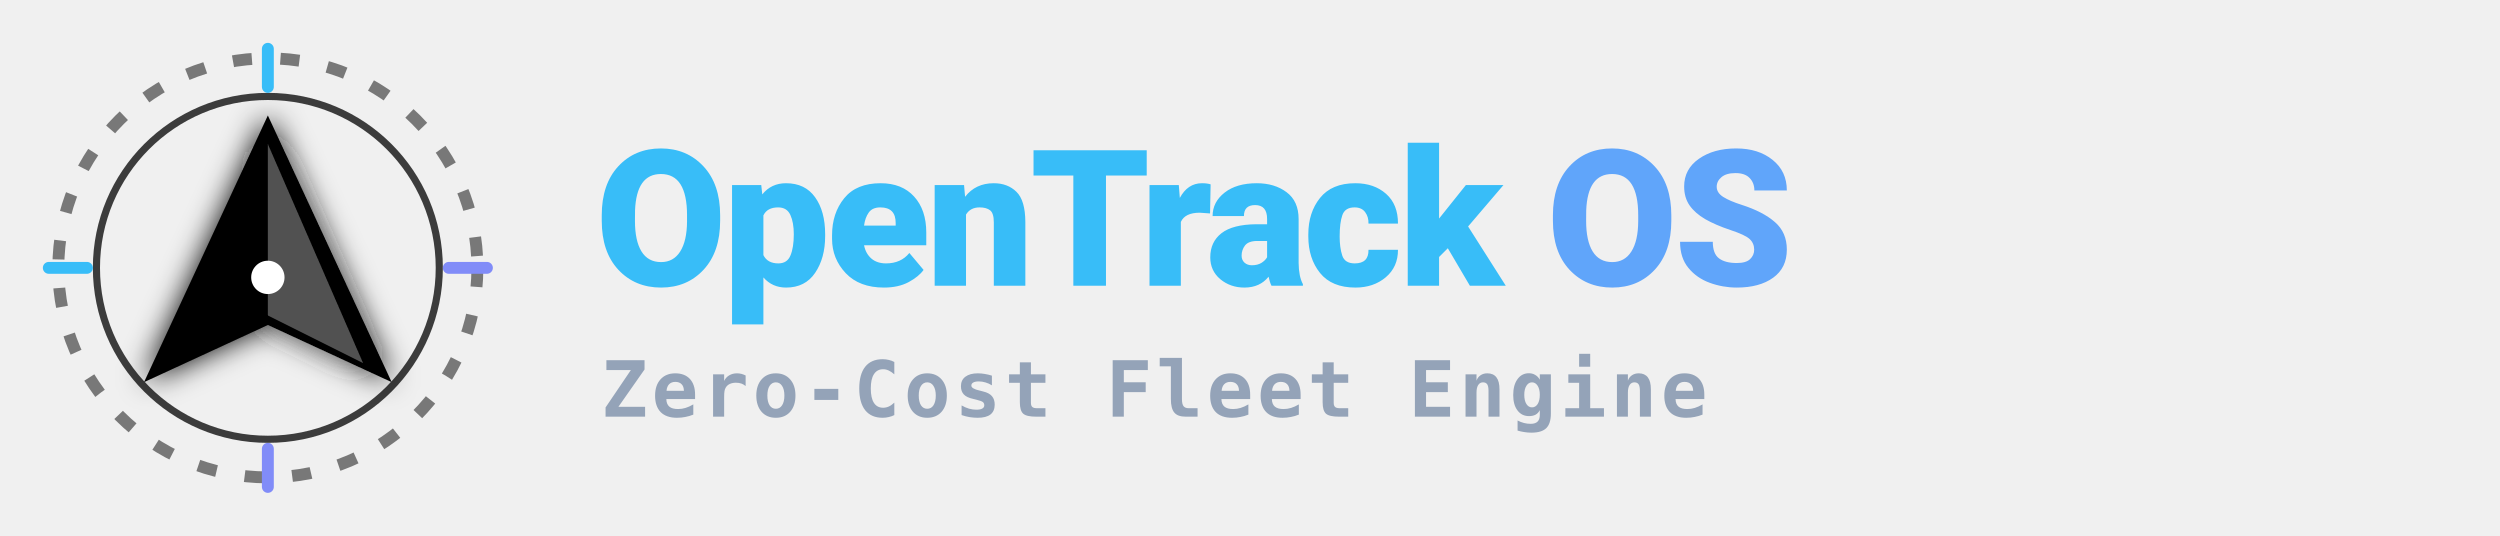
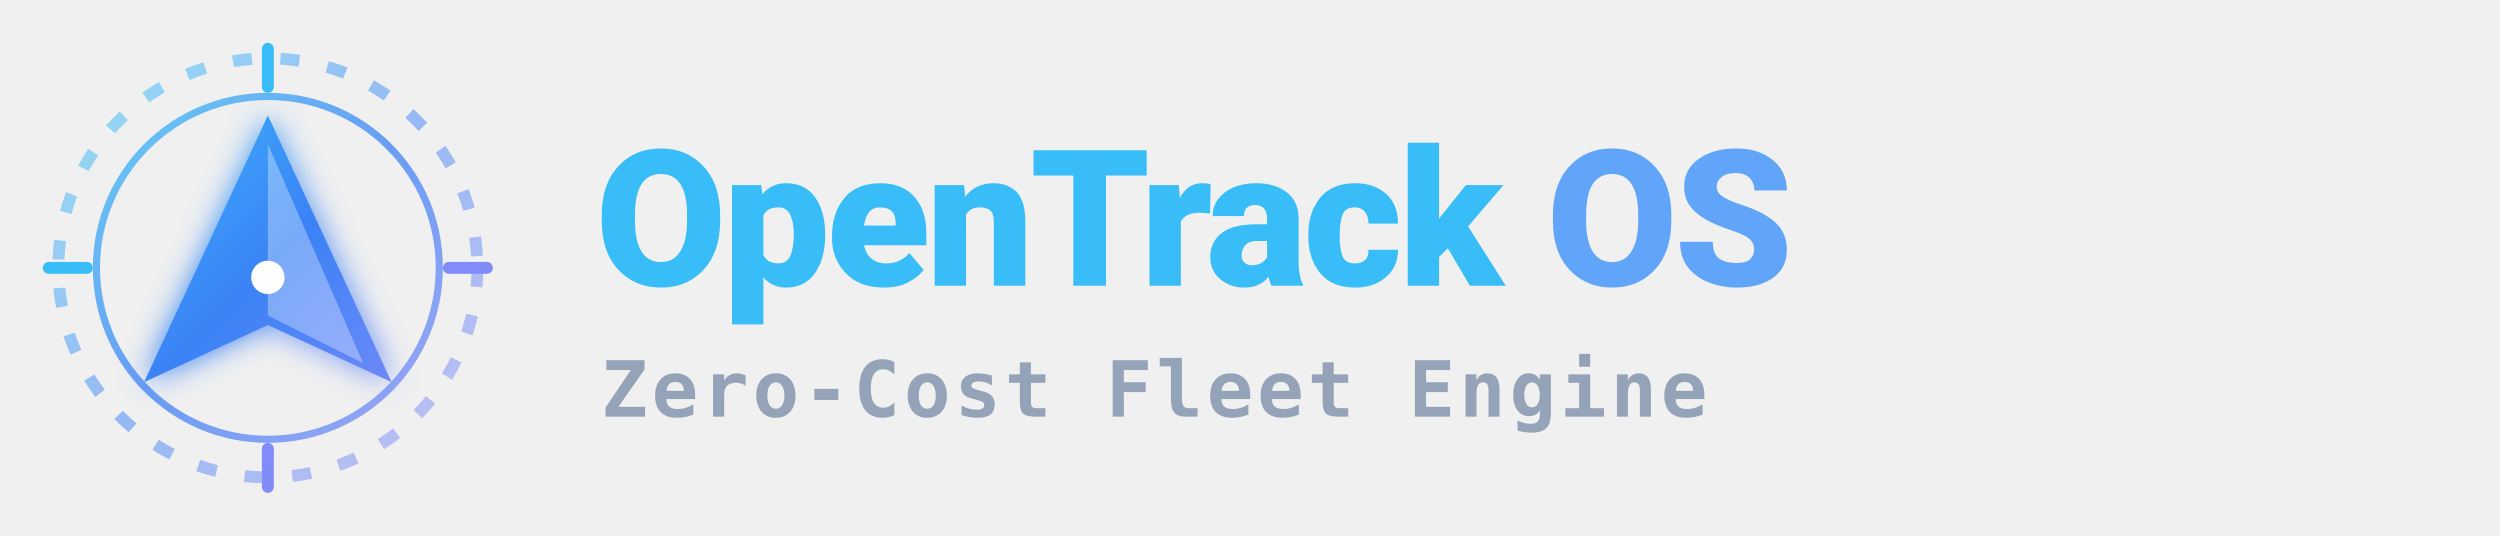
<svg xmlns="http://www.w3.org/2000/svg" width="420" height="90" viewBox="0 0 420 90" fill="none">
  <defs>
    <linearGradient id="ot-logo-grad" x1="15" y1="15" x2="85" y2="85" gradientUnits="userSpaceOnUse">
-       <stop offset="0%" stopColor="#38bdf8" />
-       <stop offset="50%" stopColor="#3b82f6" />
-       <stop offset="100%" stopColor="#818cf8" />
+       <stop offset="0%" stop-color="#38bdf8" />
+       <stop offset="50%" stop-color="#3b82f6" />
+       <stop offset="100%" stop-color="#818cf8" />
    </linearGradient>
    <filter id="ot-logo-glow" x="-20%" y="-20%" width="140%" height="140%">
      <feGaussianBlur stdDeviation="3" result="blur" />
      <feComposite in="SourceGraphic" in2="blur" operator="over" />
    </filter>
  </defs>
  <g transform="translate(5, 5) scale(0.8)">
    <circle cx="50" cy="50" r="44" stroke="url(#ot-logo-grad)" stroke-width="2.5" stroke-dasharray="4 6" opacity="0.5" />
    <circle cx="50" cy="50" r="36" stroke="url(#ot-logo-grad)" stroke-width="1.5" opacity="0.75" />
    <line x1="50" y1="4" x2="50" y2="12" stroke="#38bdf8" stroke-width="2.5" stroke-linecap="round" />
    <line x1="50" y1="88" x2="50" y2="96" stroke="#818cf8" stroke-width="2.5" stroke-linecap="round" />
    <line x1="4" y1="50" x2="12" y2="50" stroke="#38bdf8" stroke-width="2.5" stroke-linecap="round" />
    <line x1="88" y1="50" x2="96" y2="50" stroke="#818cf8" stroke-width="2.5" stroke-linecap="round" />
    <g filter="url(#ot-logo-glow)">
      <path d="M50 18L76 74L50 62L24 74L50 18Z" fill="url(#ot-logo-grad)" />
      <path d="M50 24L70 70L50 60L50 24Z" fill="#ffffff" fill-opacity="0.32" />
      <circle cx="50" cy="52" r="3.5" fill="#ffffff" />
    </g>
  </g>
  <text x="100" y="48" font-family="system-ui, -apple-system, BlinkMacSystemFont, 'Segoe UI', Roboto, sans-serif" font-size="32" font-weight="800" fill="#38bdf8" letter-spacing="-0.02em">OpenTrack <tspan fill="#60a5fa">OS</tspan>
  </text>
  <text x="101" y="70" font-family="ui-monospace, SFMono-Regular, Menlo, Monaco, Consolas, monospace" font-size="13" font-weight="600" fill="#94a3b8" letter-spacing="0.05em">Zero-Cost Fleet Engine</text>
</svg>
